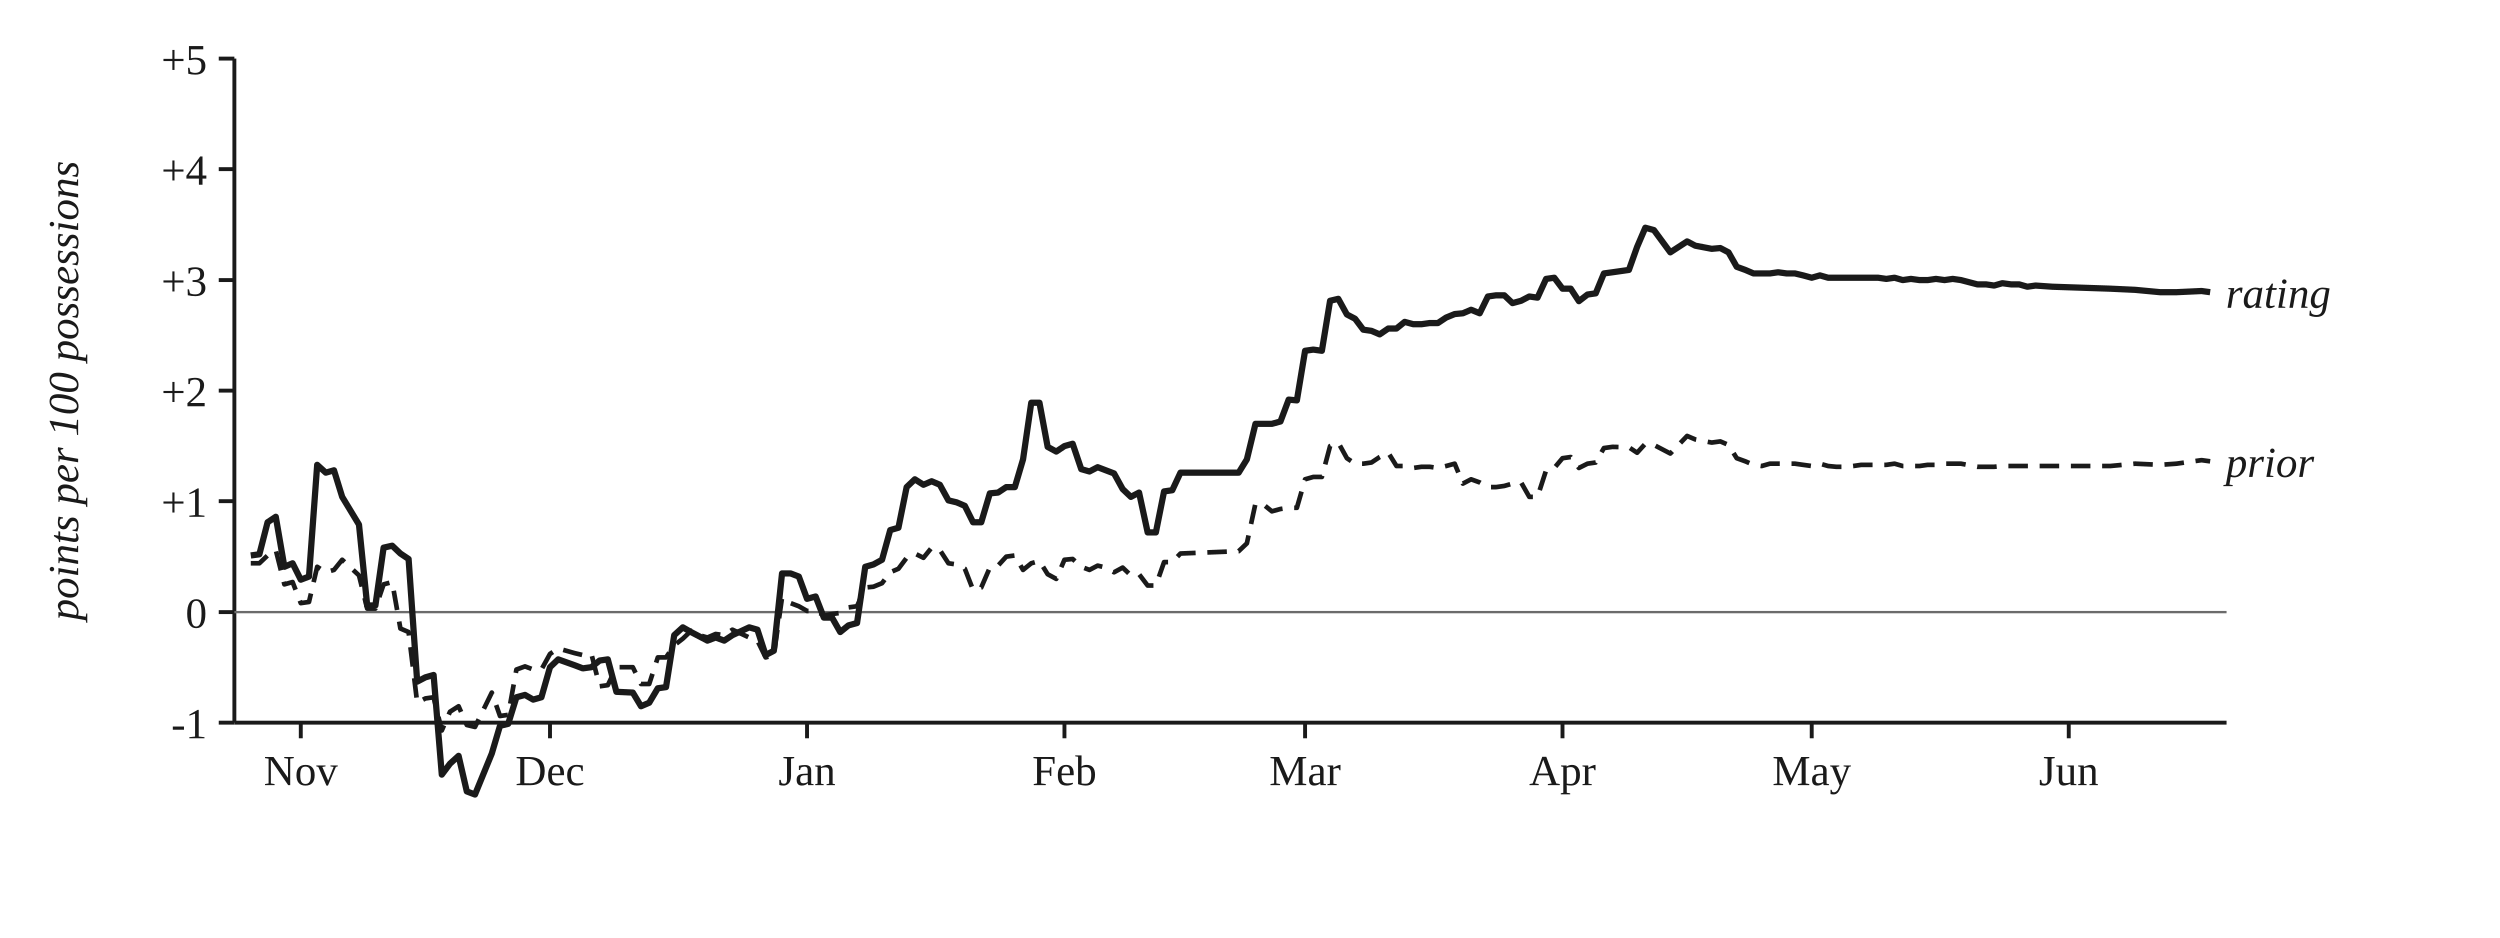
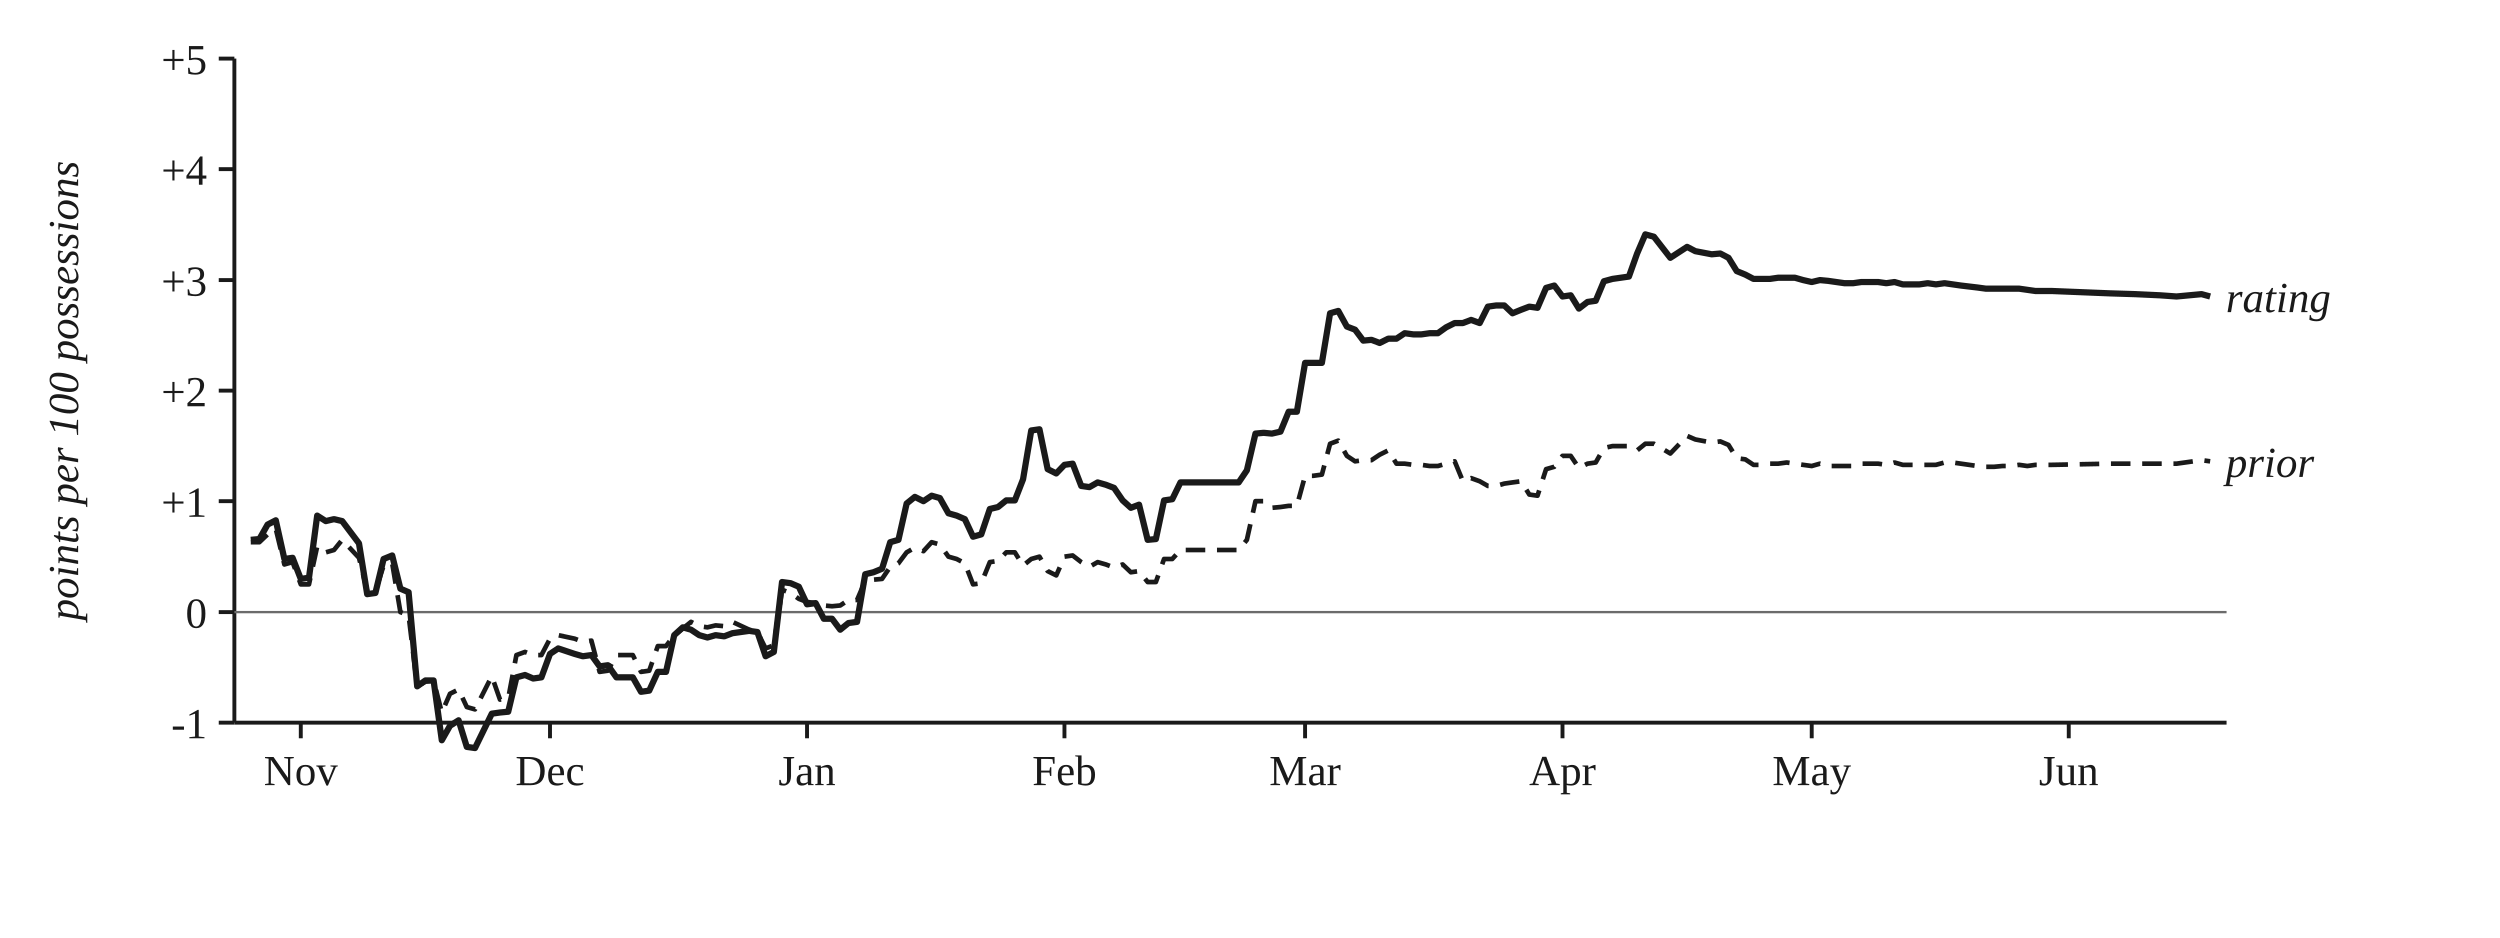
- <svg xmlns="http://www.w3.org/2000/svg" viewBox="0 0 640 240" width="100%" role="img" aria-label="Line chart: Wembanyama's rating rose from about +0.6 to +3.2 through his rookie season, pulling away from his box-score prior">
+ <svg xmlns="http://www.w3.org/2000/svg" viewBox="0 0 640 240" width="100%" role="img" aria-label="Line chart: Wembanyama's rating rose from about +0.5 to +2.9 through his rookie season, pulling away from his box-score prior">
  <defs>
    <pattern id="hatch" width="6" height="6" patternUnits="userSpaceOnUse" patternTransform="rotate(45)">
      <rect width="6" height="6" fill="#fbfaf5" />
      <line x1="0" y1="0" x2="0" y2="6" stroke="#1a1a1a" stroke-width="1.4" />
    </pattern>
    <pattern id="dots" width="5" height="5" patternUnits="userSpaceOnUse">
      <rect width="5" height="5" fill="#fbfaf5" />
      <circle cx="2.5" cy="2.5" r=".9" fill="#1a1a1a" />
    </pattern>
    <marker id="arrow" viewBox="0 0 10 10" refX="9" refY="5" markerWidth="7" markerHeight="7" orient="auto-start-reverse">
      <path d="M 0 1 L 9 5 L 0 9 z" fill="#1a1a1a" />
    </marker>
  </defs>
  <line x1="60" y1="15" x2="60" y2="185" stroke="#1a1a1a" stroke-width="1.0" />
  <line x1="60" y1="185" x2="570" y2="185" stroke="#1a1a1a" stroke-width="1.0" />
  <line x1="56" y1="185" x2="60" y2="185" stroke="#1a1a1a" stroke-width="1.0" />
  <text x="53" y="189" font-size="11" text-anchor="end" fill="#1a1a1a">-1</text>
  <line x1="56" y1="156.7" x2="60" y2="156.7" stroke="#1a1a1a" stroke-width="1.0" />
  <text x="53" y="160.7" font-size="11" text-anchor="end" fill="#1a1a1a">0</text>
  <line x1="56" y1="128.3" x2="60" y2="128.3" stroke="#1a1a1a" stroke-width="1.0" />
  <text x="53" y="132.3" font-size="11" text-anchor="end" fill="#1a1a1a">+1</text>
  <line x1="56" y1="100" x2="60" y2="100" stroke="#1a1a1a" stroke-width="1.0" />
  <text x="53" y="104" font-size="11" text-anchor="end" fill="#1a1a1a">+2</text>
  <line x1="56" y1="71.7" x2="60" y2="71.7" stroke="#1a1a1a" stroke-width="1.0" />
  <text x="53" y="75.7" font-size="11" text-anchor="end" fill="#1a1a1a">+3</text>
  <line x1="56" y1="43.3" x2="60" y2="43.3" stroke="#1a1a1a" stroke-width="1.0" />
  <text x="53" y="47.3" font-size="11" text-anchor="end" fill="#1a1a1a">+4</text>
  <line x1="56" y1="15" x2="60" y2="15" stroke="#1a1a1a" stroke-width="1.0" />
  <text x="53" y="19" font-size="11" text-anchor="end" fill="#1a1a1a">+5</text>
  <text x="20" y="100" font-size="11" text-anchor="middle" fill="#1a1a1a" font-style="italic" transform="rotate(-90 20 100)">points per 100 possessions</text>
  <line x1="77" y1="185" x2="77" y2="189" stroke="#1a1a1a" stroke-width="1.0" />
  <text x="77" y="201" font-size="11" text-anchor="middle" fill="#1a1a1a">Nov</text>
  <line x1="140.8" y1="185" x2="140.8" y2="189" stroke="#1a1a1a" stroke-width="1.0" />
  <text x="140.8" y="201" font-size="11" text-anchor="middle" fill="#1a1a1a">Dec</text>
  <line x1="206.6" y1="185" x2="206.6" y2="189" stroke="#1a1a1a" stroke-width="1.0" />
  <text x="206.6" y="201" font-size="11" text-anchor="middle" fill="#1a1a1a">Jan</text>
  <line x1="272.5" y1="185" x2="272.5" y2="189" stroke="#1a1a1a" stroke-width="1.0" />
  <text x="272.5" y="201" font-size="11" text-anchor="middle" fill="#1a1a1a">Feb</text>
  <line x1="334.1" y1="185" x2="334.1" y2="189" stroke="#1a1a1a" stroke-width="1.0" />
  <text x="334.1" y="201" font-size="11" text-anchor="middle" fill="#1a1a1a">Mar</text>
  <line x1="400" y1="185" x2="400" y2="189" stroke="#1a1a1a" stroke-width="1.0" />
  <text x="400" y="201" font-size="11" text-anchor="middle" fill="#1a1a1a">Apr</text>
  <line x1="463.8" y1="185" x2="463.8" y2="189" stroke="#1a1a1a" stroke-width="1.0" />
  <text x="463.8" y="201" font-size="11" text-anchor="middle" fill="#1a1a1a">May</text>
  <line x1="529.6" y1="185" x2="529.6" y2="189" stroke="#1a1a1a" stroke-width="1.0" />
  <text x="529.6" y="201" font-size="11" text-anchor="middle" fill="#1a1a1a">Jun</text>
  <line x1="60" y1="156.7" x2="570" y2="156.7" stroke="#6b6b6b" stroke-width="0.6" />
-   <polyline points="64.2,142.2 66.4,141.9 68.5,133.7 70.6,132.3 72.8,145.1 74.9,144.2 77,148.4 79.1,147.6 81.2,119 83.4,121 85.5,120.4 87.6,127.2 91.9,134.3 94,155 96.1,155 98.2,140.2 100.4,139.7 102.5,141.7 104.6,143.1 106.8,174.5 108.9,173.4 111,172.8 113.1,198.3 115.2,195.5 117.4,193.5 119.5,202.6 121.6,203.4 125.9,192.9 128,185.8 130.1,185.3 132.2,178.5 134.4,177.9 136.5,179.1 138.6,178.5 140.8,170.8 142.9,168.8 147.1,170.3 149.2,171.1 151.4,170.8 153.5,169.1 155.6,168.8 157.8,177.1 162,177.3 164.1,180.8 166.2,179.9 168.4,176.2 170.5,175.9 172.6,162.6 174.8,160.6 176.9,161.8 179,162.9 181.1,164 183.2,163.2 185.4,164 187.5,162.6 191.8,160.6 193.9,161.2 196,167.7 198.1,166.6 200.2,146.8 202.4,146.8 204.5,147.6 206.6,153.3 208.8,152.7 210.9,158.1 213,158.1 215.1,161.8 217.2,160.1 219.4,159.5 221.5,145.1 223.6,144.5 225.8,143.3 227.9,135.7 230,135.1 232.1,124.7 234.2,122.7 236.4,124.1 238.5,123.2 240.6,124.1 242.8,128.1 244.9,128.6 247,129.5 249.1,133.7 251.2,133.7 253.4,126.3 255.5,126.1 257.6,124.7 259.8,124.7 261.9,117.6 264,103.1 266.1,103.1 268.2,114.4 270.4,115.6 272.5,114.2 274.6,113.6 276.8,120.1 278.9,120.7 281,119.6 283.1,120.4 285.2,121.2 287.4,125.2 289.5,127.2 291.6,126.1 293.8,136.3 295.9,136.3 298,125.8 300.1,125.5 302.2,121 317.1,121 319.2,117.6 321.4,108.5 323.5,108.5 325.6,108.5 327.8,107.9 329.9,102.3 332,102.5 334.1,89.8 336.2,89.5 338.4,89.8 340.5,77 342.6,76.5 344.8,80.5 346.9,81.6 349,84.4 351.1,84.7 353.2,85.6 355.4,84.1 357.5,84.1 359.6,82.4 361.8,83 363.9,83 366,82.7 368.1,82.7 370.2,81.3 372.4,80.4 374.5,80.2 376.6,79.3 378.8,80.2 380.9,75.9 383,75.6 385.1,75.6 387.2,77.6 389.4,77 391.5,75.9 393.6,76.2 395.8,71.4 397.9,71.1 400,73.9 402.1,73.9 404.2,77.1 406.4,75.4 408.5,75.1 410.6,70 412.8,69.7 417,69.1 419.1,63.2 421.2,58.3 423.4,58.9 427.6,64.6 431.9,61.8 434,62.9 438.2,63.7 440.4,63.5 442.5,64.6 444.6,68.3 446.8,69.1 448.9,70 451,70 453.1,70 455.2,69.7 457.4,70 459.5,70 461.6,70.5 463.8,71.1 465.9,70.5 468,71.1 470.1,71.1 472.2,71.1 474.4,71.1 476.5,71.1 478.6,71.1 480.8,71.1 482.9,71.4 485,71.1 487.1,71.7 489.2,71.4 491.4,71.7 493.5,71.7 495.6,71.4 497.8,71.7 499.9,71.4 502,71.7 506.2,72.8 508.4,72.8 510.5,73.1 512.6,72.5 514.8,72.8 516.9,72.8 519,73.4 521.1,73.1 525.4,73.4 540.2,73.9 546.6,74.2 553,74.8 557.2,74.8 563.6,74.5 565.8,74.8" fill="none" stroke="#1a1a1a" stroke-width="1.6" stroke-linejoin="round" />
-   <polyline points="64.2,144.2 66.4,144.2 68.5,142.2 70.6,140.8 72.8,149.6 74.9,149 77,154.4 79.1,154.1 81.2,145.1 83.4,146.5 85.5,145.9 87.6,143.3 91.9,147.3 94,155.8 96.1,155.8 98.2,149.6 100.4,149 102.5,160.9 104.6,161.8 106.8,179.9 108.9,178.8 111,178.5 113.1,187 115.2,182.2 117.4,180.8 119.5,185.6 121.6,186.1 125.9,177.3 128,183.3 130.1,183 132.2,171.4 134.4,170.6 136.5,171.4 138.6,171.4 140.8,167.4 142.9,166 147.1,167.2 149.2,167.7 151.4,167.4 153.5,175.7 155.6,175.4 157.8,170.8 162,170.8 164.1,175.1 166.2,175.1 168.4,168.3 170.5,168.3 172.6,165.2 174.8,163.5 176.9,161.5 179,162.6 181.1,163.2 183.2,162.3 185.4,162.6 187.5,161.2 191.8,163.2 193.9,164 196,168.3 198.1,167.7 200.2,153 202.4,154.4 204.5,155.2 206.6,156.4 208.8,156.4 210.9,157.5 213,157.2 215.1,156.9 217.2,155.5 219.4,155.2 221.5,150.4 223.6,150.2 225.8,149.3 227.9,146.5 230,145.6 232.1,142.8 234.2,141.7 236.4,142.8 238.5,140.2 240.6,140.8 242.8,144.2 244.9,144.5 247,145.6 249.1,151 251.2,150.4 253.4,145.3 255.5,144.8 257.6,142.5 259.8,142.2 261.9,145.9 264,144.2 266.1,143.6 268.2,147 270.4,148.2 272.5,143.3 274.6,143.1 276.8,145.1 278.9,145.9 281,144.8 283.1,145.3 285.2,146.5 287.4,145.3 289.5,147.3 291.6,147 293.8,149.9 295.9,149.9 298,143.9 300.1,143.9 302.2,141.7 317.1,141.1 319.2,139.1 321.4,128.9 323.5,129.2 325.6,130.9 327.8,130.3 329.9,130 332,130 334.1,122.7 336.2,122.1 338.4,122.1 340.5,114.2 342.6,113.3 344.8,117.3 346.9,118.7 349,118.7 351.1,118.4 353.2,117 355.4,115.9 357.5,119.3 359.6,119.3 361.8,119.8 363.9,119.5 366,119.5 368.1,119.8 370.2,119.3 372.4,118.7 374.5,123.8 376.6,122.7 378.8,123.5 380.9,124.7 383,124.7 385.1,124.4 387.2,123.8 389.4,123.5 391.5,127.2 393.6,127.2 395.8,120.4 397.9,119.8 400,117.3 402.1,117 404.2,119.8 406.4,118.7 408.5,118.4 410.6,114.7 412.8,114.4 417,114.5 419.1,115.9 421.2,113.6 423.4,113.9 427.6,116.1 431.9,111.6 434,112.5 438.2,113.3 440.4,113 442.5,113.9 444.6,117.3 446.8,118.1 448.9,119 451,119.3 453.1,118.7 455.2,118.7 457.4,118.7 459.5,118.7 461.6,119 463.8,119.3 465.9,118.7 468,119.3 470.1,119.5 472.2,119.5 474.4,119.3 476.5,119 478.6,119 480.8,119 482.9,119 485,118.7 487.1,119.3 489.2,119.3 491.4,119.3 493.5,119 495.6,119 497.8,118.7 499.9,118.7 502,118.7 506.2,119.5 508.4,119.5 510.5,119.5 512.6,119.3 514.8,119.3 516.9,119.3 519,119.3 521.1,119.3 525.4,119.3 540.2,119.3 546.6,118.7 553,119 557.2,118.7 563.6,117.8 565.8,118.1" fill="none" stroke="#1a1a1a" stroke-width="1.2" stroke-linejoin="round" stroke-dasharray="5 3" />
-   <text x="569.8" y="78.8" font-size="11" text-anchor="start" fill="#1a1a1a" font-style="italic">rating</text>
+   <polyline points="64.2,138.2 66.4,138 68.5,134.3 70.6,133.2 72.8,143.1 74.9,142.8 77,148.2 79.1,147.9 81.2,132 83.4,133.4 85.5,132.9 87.6,133.4 91.9,139.1 94,152.1 96.1,151.8 98.2,143.1 100.4,142.2 102.5,150.7 104.6,151.6 106.8,175.7 108.9,174.2 111,174.2 113.1,189.5 115.2,185.8 117.4,184.4 119.5,191.2 121.6,191.5 125.9,182.7 128,182.4 130.1,182.2 132.2,173.4 134.4,172.8 136.5,173.7 138.6,173.4 140.8,167.4 142.9,166 147.1,167.4 149.2,168 151.4,167.7 153.5,170.6 155.6,170.3 157.8,173.4 162,173.4 164.1,177.1 166.2,176.8 168.4,172 170.5,172 172.6,162.6 174.8,160.6 176.9,161.2 179,162.6 181.1,163.2 183.2,162.6 185.4,162.9 187.5,162.1 191.8,161.5 193.9,161.8 196,168 198.1,166.9 200.2,149 202.4,149.3 204.5,150.2 206.6,154.7 208.8,154.4 210.9,158.4 213,158.4 215.1,161.2 217.2,159.5 219.4,159.2 221.5,147 223.6,146.5 225.8,145.6 227.9,138.8 230,138.2 232.1,128.9 234.2,127.2 236.4,128.3 238.5,126.9 240.6,127.5 242.8,131.4 244.9,132 247,132.9 249.1,137.4 251.2,136.8 253.4,130.3 255.5,129.8 257.6,128.1 259.8,128.1 261.9,122.7 264,110.2 266.1,109.9 268.2,120.1 270.4,121.2 272.5,119 274.6,118.7 276.8,124.4 278.9,124.7 281,123.5 283.1,124.1 285.2,124.9 287.4,128.1 289.5,130 291.6,129.2 293.8,138.2 295.9,138 298,128.1 300.1,127.8 302.2,123.5 317.1,123.5 319.2,120.4 321.4,111 323.5,110.8 325.6,111 327.8,110.5 329.9,105.4 332,105.4 334.1,92.9 336.2,92.9 338.4,92.9 340.5,80.2 342.6,79.6 344.8,83.6 346.9,84.4 349,87.2 351.1,87 353.2,87.8 355.4,86.7 357.5,86.7 359.6,85.3 361.8,85.6 363.9,85.6 366,85.3 368.1,85.3 370.2,83.8 372.4,82.7 374.5,82.7 376.6,81.9 378.8,82.7 380.9,78.5 383,78.2 385.1,78.2 387.2,80.2 389.4,79.3 391.5,78.5 393.6,78.8 395.8,73.7 397.9,73.1 400,75.9 402.1,75.6 404.2,79 406.4,77.3 408.5,77 410.6,72 412.8,71.4 417,70.8 419.1,64.9 421.2,60 423.4,60.6 427.6,66 431.9,63.2 434,64.3 438.2,65.1 440.4,64.9 442.5,66 444.6,69.4 446.8,70.3 448.9,71.4 451,71.4 453.1,71.4 455.2,71.1 457.4,71.1 459.5,71.1 461.6,71.7 463.8,72.2 465.9,71.7 468,71.9 470.1,72.2 472.2,72.5 474.4,72.5 476.5,72.2 478.6,72.2 480.8,72.2 482.9,72.5 485,72.2 487.1,72.8 489.2,72.8 491.4,72.8 493.5,72.5 495.6,72.8 497.8,72.5 499.9,72.8 502,73.1 506.2,73.6 508.4,73.9 510.5,73.9 512.6,73.9 514.8,73.9 516.9,73.9 519,74.2 521.1,74.5 525.4,74.5 540.2,75.1 546.6,75.3 553,75.6 557.2,75.9 563.6,75.3 565.8,75.9" fill="none" stroke="#1a1a1a" stroke-width="1.6" stroke-linejoin="round" />
+   <polyline points="64.2,138.8 66.4,138.8 68.5,136.8 70.6,135.4 72.8,144.5 74.9,143.9 77,149.6 79.1,149.6 81.2,139.9 83.4,141.4 85.5,140.8 87.6,138.2 91.9,142.8 94,151.3 96.1,151.3 98.2,144.8 100.4,144.2 102.5,156.7 104.6,157.5 106.8,175.7 108.9,174.5 111,174.2 113.1,182.4 115.2,177.6 117.4,176.5 119.5,181 121.6,181.6 125.9,173.1 128,179.1 130.1,178.8 132.2,167.7 134.4,166.9 136.5,167.7 138.6,167.7 140.8,163.5 142.9,162.6 147.1,163.5 149.2,164.3 151.4,164 153.5,172 155.6,171.7 157.8,167.7 162,167.7 164.1,172 166.2,171.7 168.4,165.4 170.5,165.4 172.6,162.6 174.8,160.9 176.9,159.2 179,160.3 181.1,160.6 183.2,160.1 185.4,160.3 187.5,159.2 191.8,161.2 193.9,161.8 196,166 198.1,165.2 200.2,151 202.4,151.8 204.5,153.3 206.6,154.1 208.8,154.4 210.9,155 213,155.2 215.1,155 217.2,153.6 219.4,153.6 221.5,148.7 223.6,148.4 225.8,148.2 227.9,145.1 230,144.2 232.1,141.4 234.2,140.2 236.4,141.1 238.5,138.8 240.6,139.4 242.8,142.5 244.9,143.1 247,144.2 249.1,149.6 251.2,149.3 253.4,143.9 255.5,143.6 257.6,141.4 259.8,141.4 261.9,144.8 264,143.1 266.1,142.5 268.2,146.2 270.4,147.3 272.5,142.5 274.6,142.2 276.8,143.9 278.9,145.1 281,143.9 283.1,144.5 285.2,145.3 287.4,144.5 289.5,146.5 291.6,146.2 293.8,149 295.9,149 298,143.1 300.1,143.1 302.2,140.8 317.1,140.8 319.2,138.2 321.4,128.3 323.5,128.3 325.6,130 327.8,129.8 329.9,129.5 332,129.5 334.1,121.8 336.2,121.8 338.4,121.5 340.5,113.6 342.6,112.8 344.8,116.7 346.9,118.1 349,117.8 351.1,117.8 353.2,116.4 355.4,115.3 357.5,118.7 359.6,118.7 361.8,119 363.9,119 366,119.3 368.1,119.3 370.2,118.7 372.4,118.1 374.5,123.2 376.6,122.4 378.8,123.2 380.9,124.4 383,124.4 385.1,123.8 387.2,123.5 389.4,123.2 391.5,126.6 393.6,126.9 395.8,120.1 397.9,119.5 400,116.7 402.1,116.7 404.2,119.8 406.4,118.7 408.5,118.4 410.6,114.7 412.8,114.2 417,114.2 419.1,115.3 421.2,113.6 423.4,113.6 427.6,116.1 431.9,111.6 434,112.5 438.2,113.3 440.4,113 442.5,113.9 444.6,117.3 446.8,117.6 448.9,119 451,119 453.1,118.7 455.2,118.7 457.4,118.4 459.5,118.7 461.6,119 463.8,119.3 465.9,118.7 468,119.3 470.1,119.3 472.2,119.3 474.4,119.3 476.5,118.7 478.6,118.7 480.8,118.7 482.9,119 485,118.4 487.1,119 489.2,119 491.4,119 493.5,119 495.6,119 497.8,118.4 499.9,118.4 502,118.7 506.2,119.3 508.4,119.5 510.5,119.5 512.6,119.3 514.8,119.3 516.9,119 519,119.3 521.1,119 525.4,119 540.2,118.7 546.6,118.7 553,118.7 557.2,118.7 563.6,117.8 565.8,118.1" fill="none" stroke="#1a1a1a" stroke-width="1.2" stroke-linejoin="round" stroke-dasharray="5 3" />
+   <text x="569.8" y="79.9" font-size="11" text-anchor="start" fill="#1a1a1a" font-style="italic">rating</text>
  <text x="569.8" y="122.1" font-size="11" text-anchor="start" fill="#1a1a1a" font-style="italic">prior</text>
</svg>
